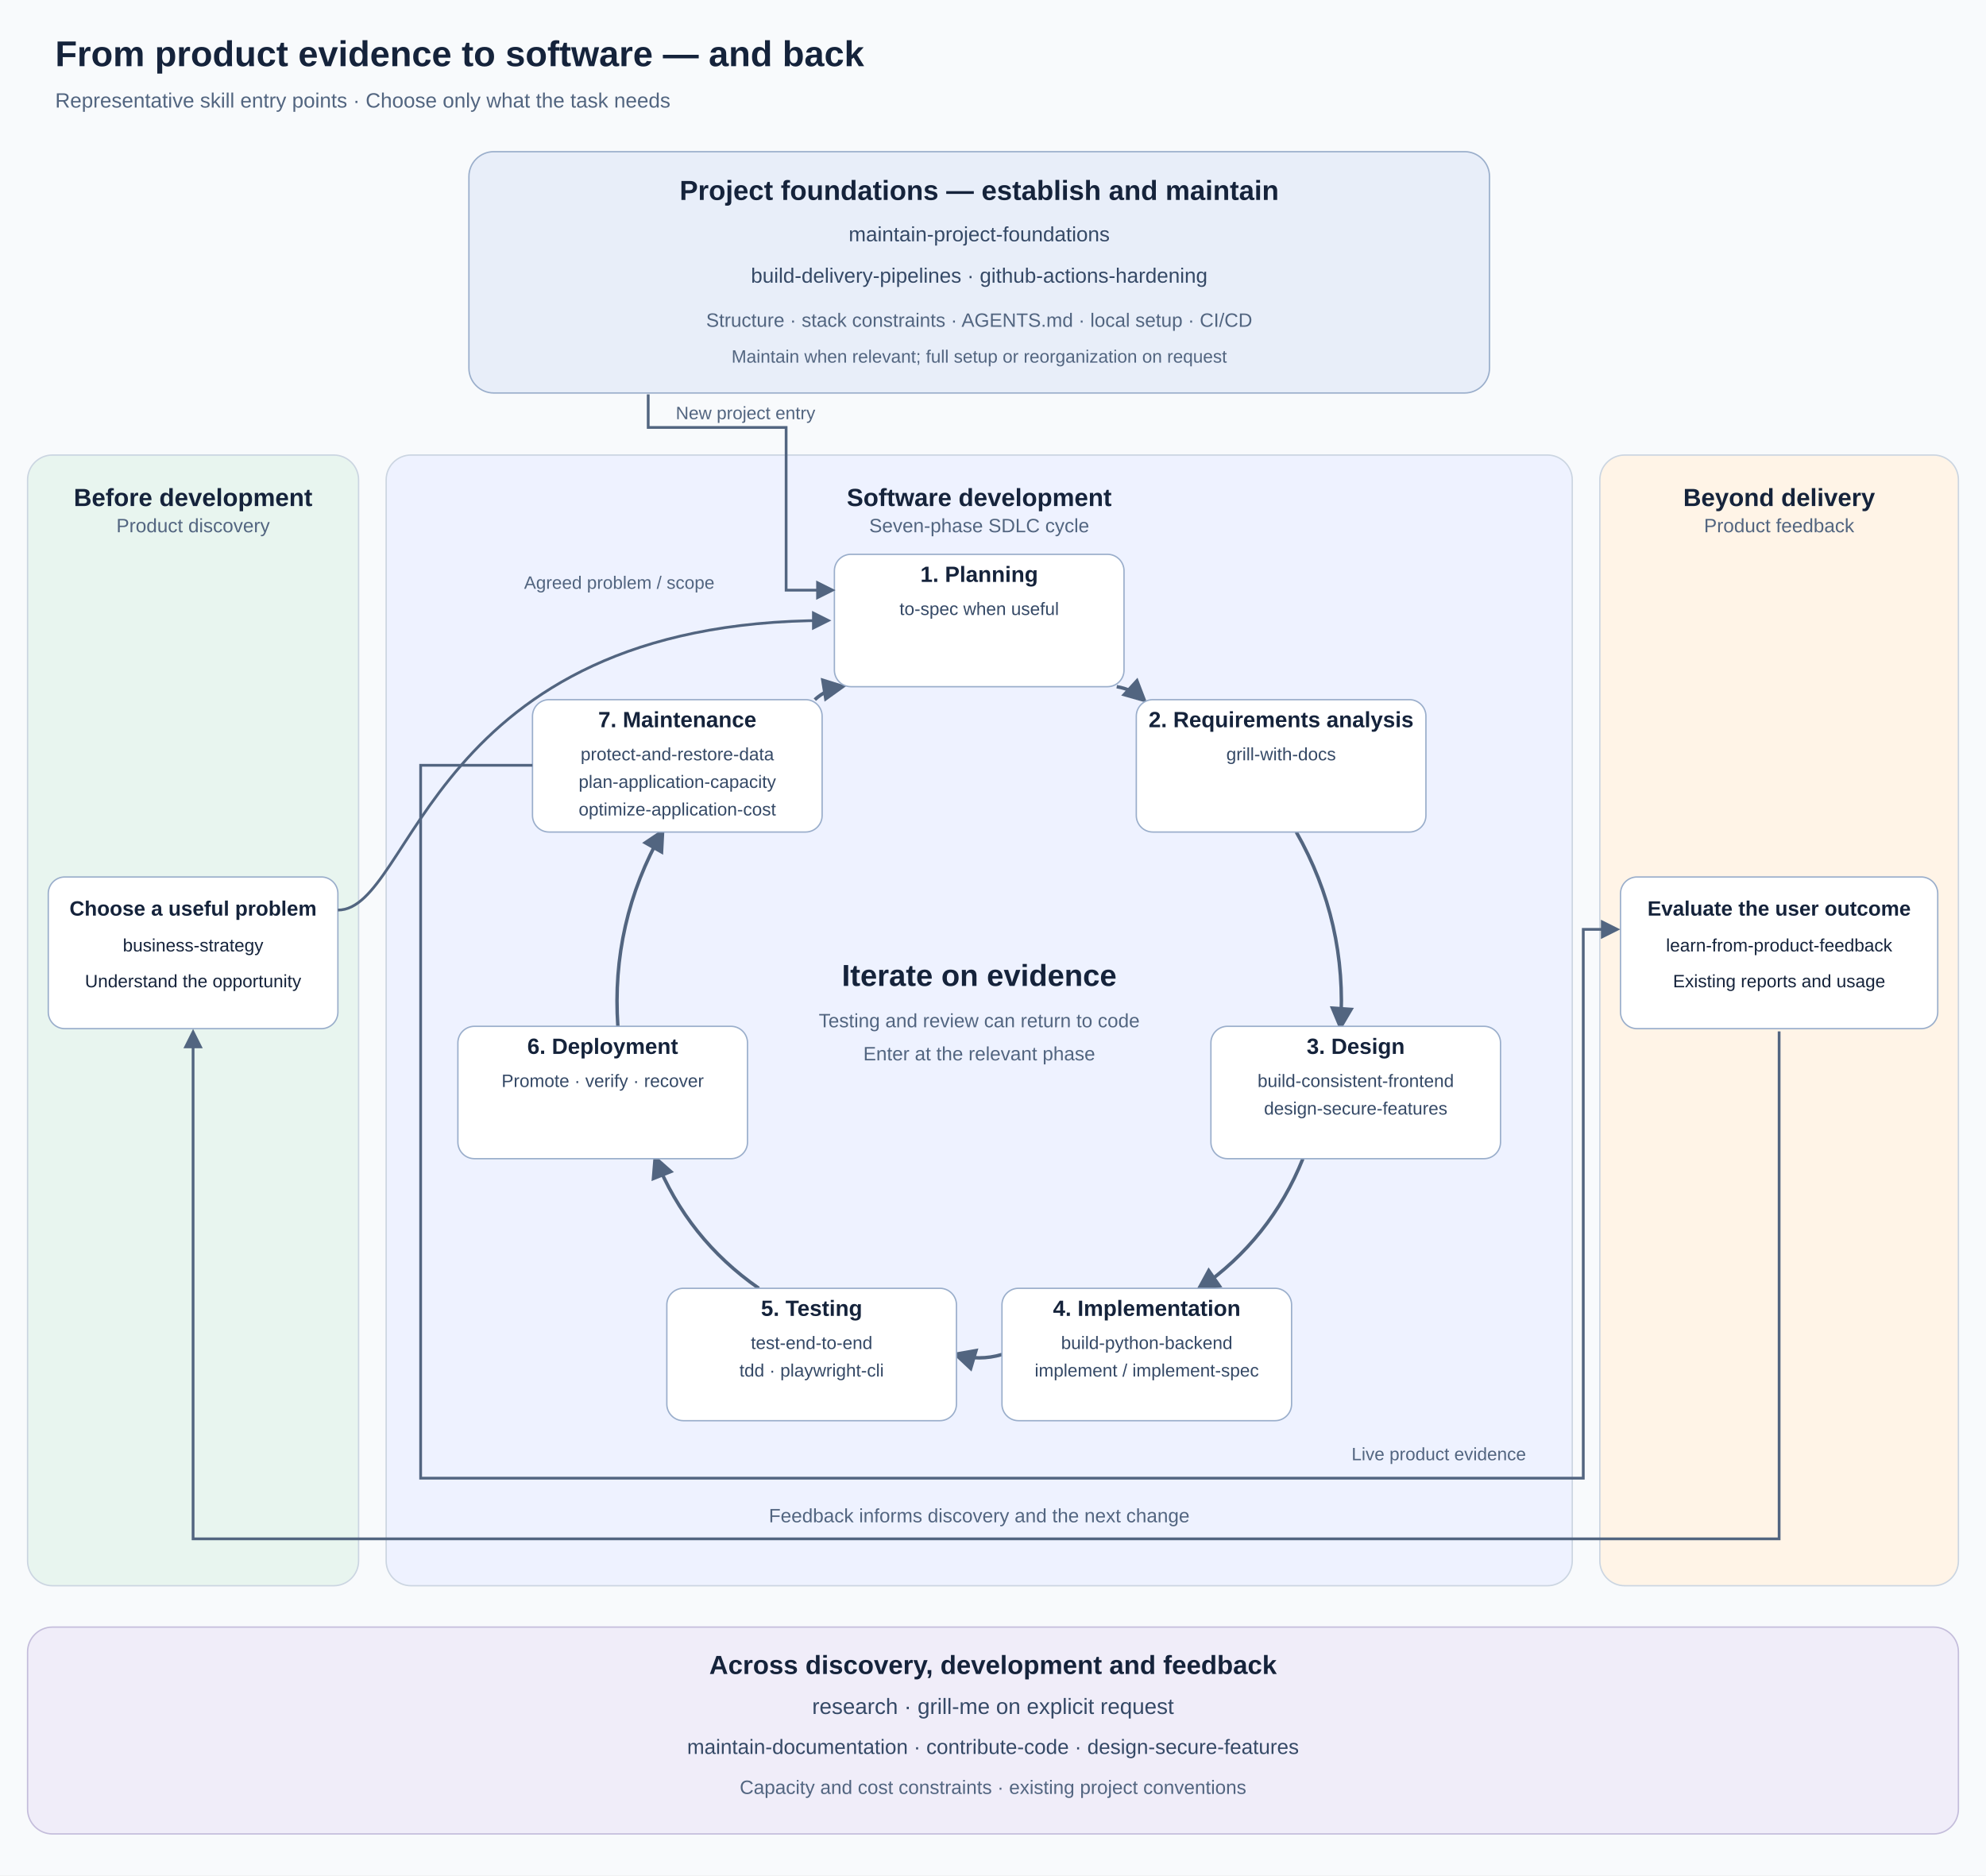
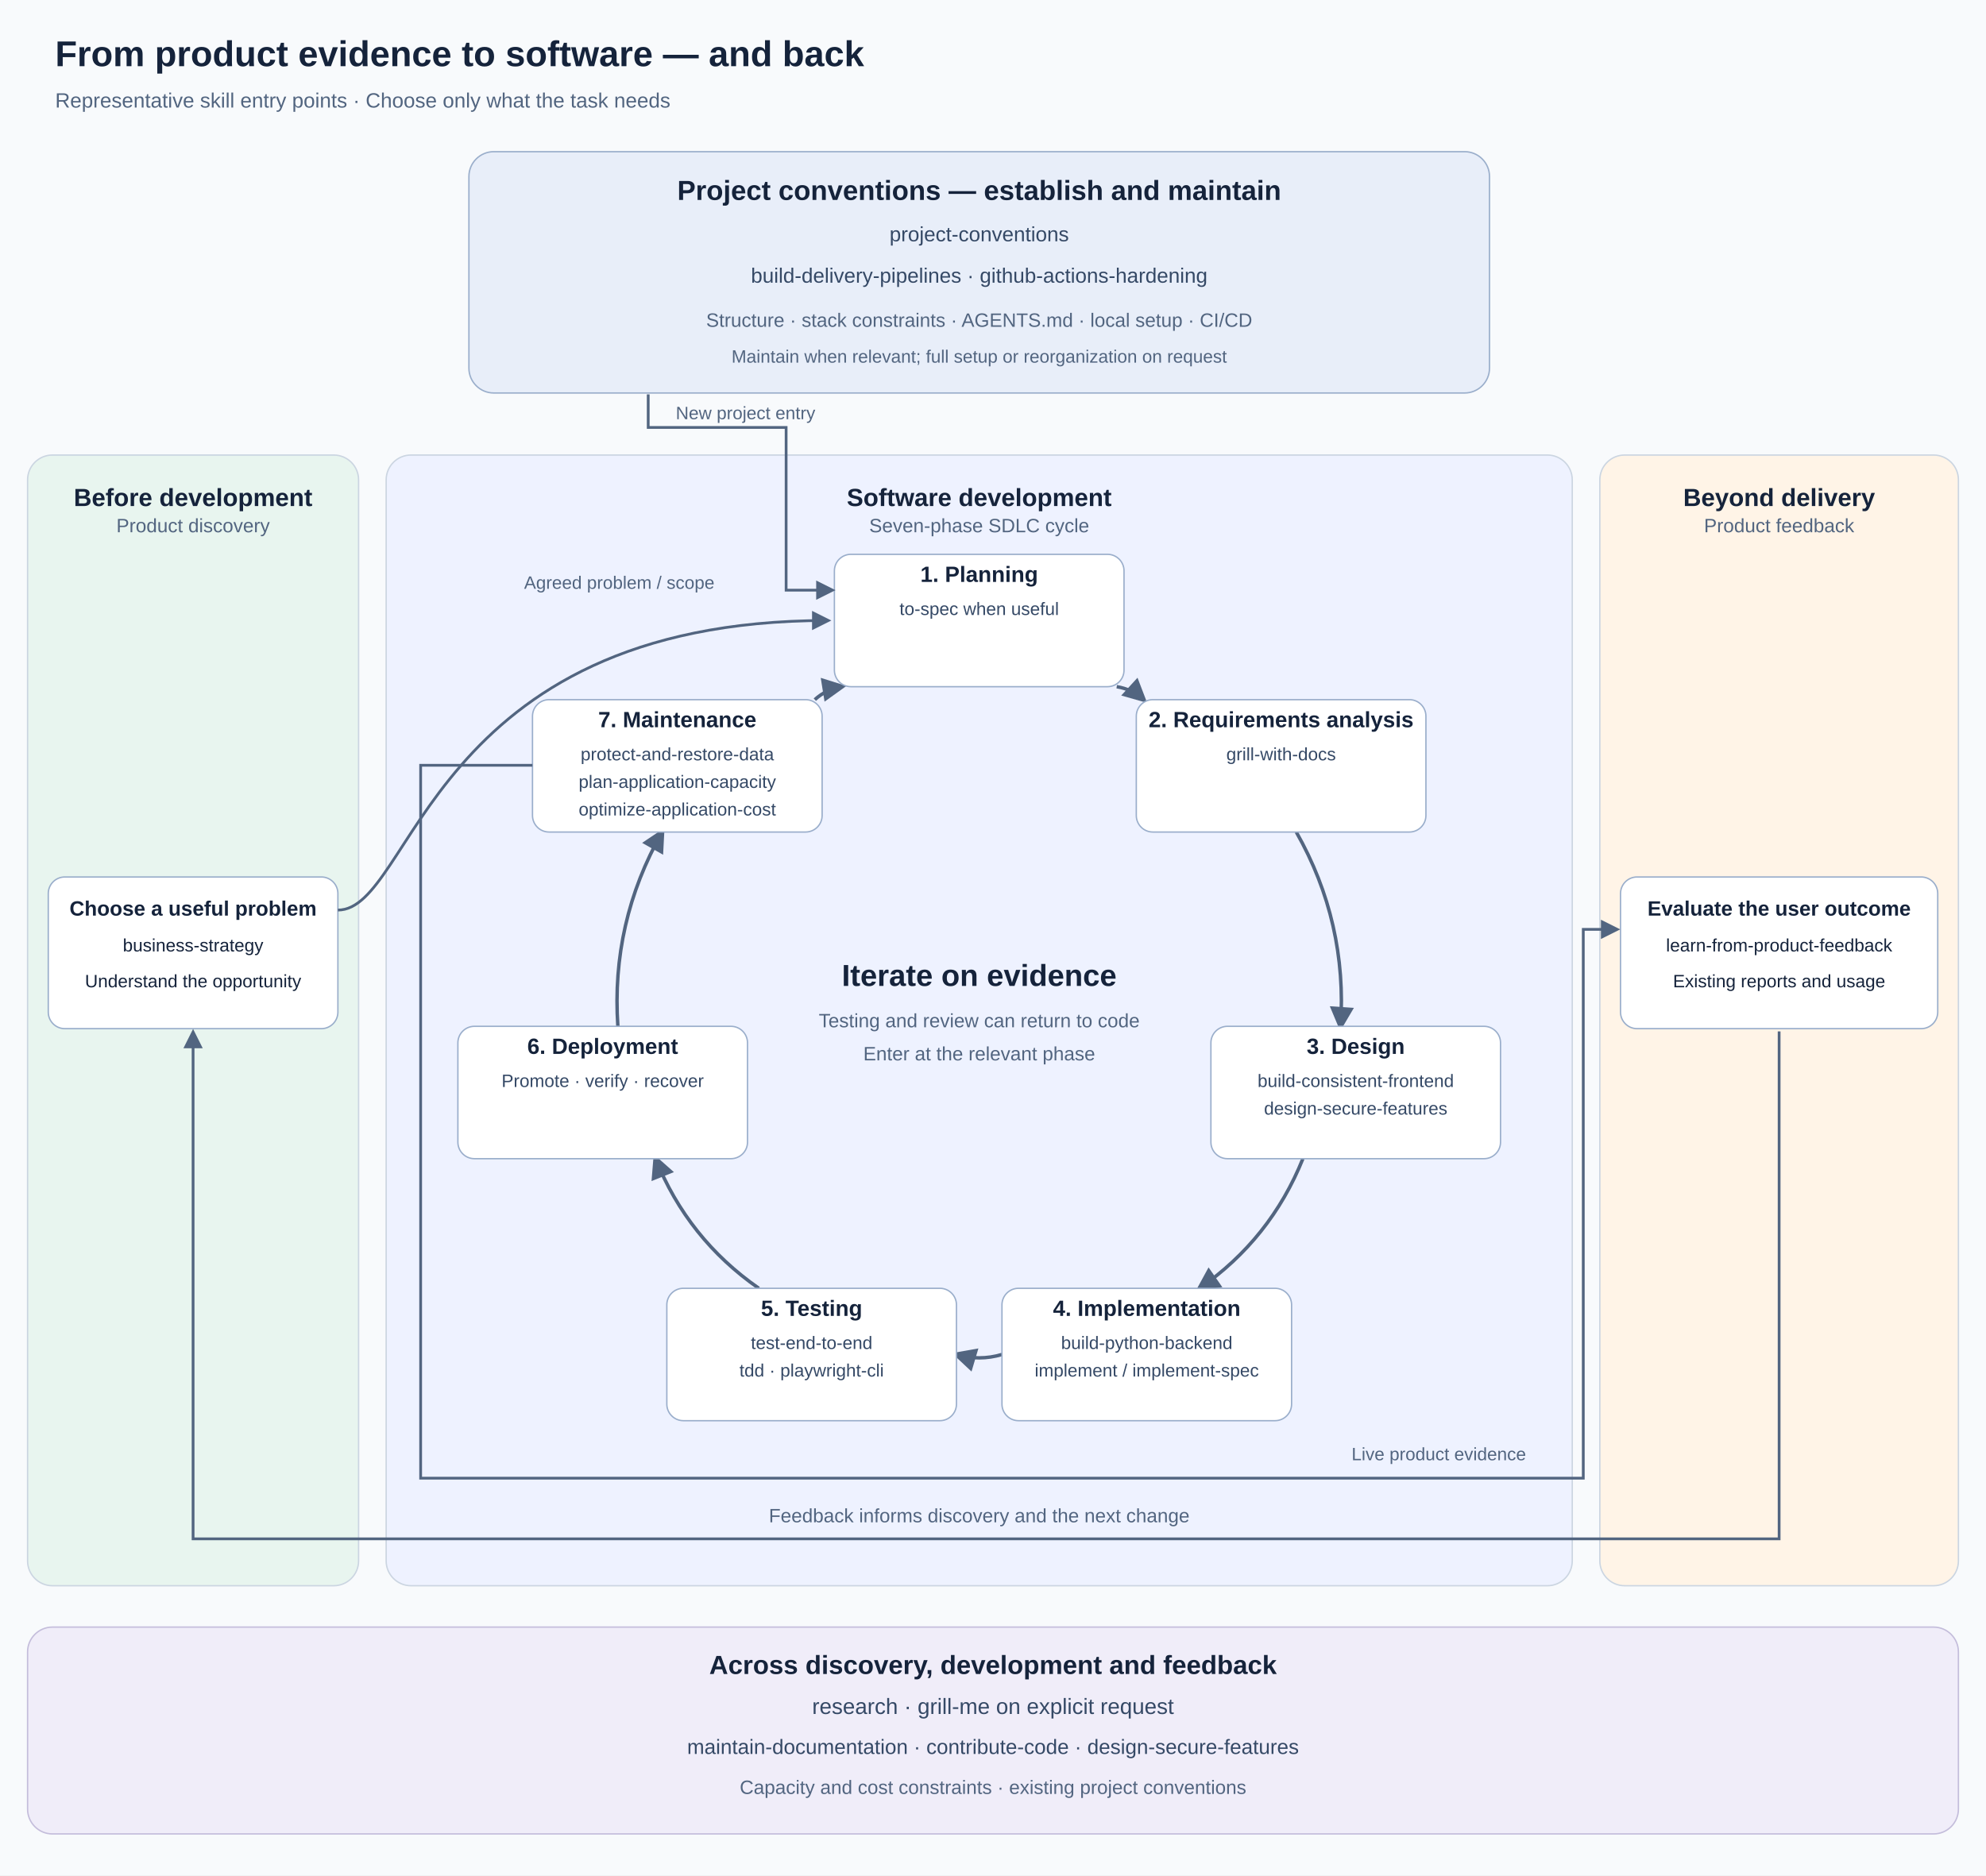
<svg xmlns="http://www.w3.org/2000/svg" viewBox="0 0 1440 1360" role="img" aria-labelledby="title desc">
  <defs>
    <marker id="arrow" viewBox="0 0 10 10" refX="8" refY="5" markerWidth="7" markerHeight="7" orient="auto-start-reverse">
      <path d="M 0 0 L 10 5 L 0 10 z" fill="#526580" />
    </marker>
  </defs>
  <rect width="1440" height="1360" fill="#f8fafc" />
  <g font-family="Arial, Helvetica, sans-serif">
    <text x="40" y="48" font-size="26" font-weight="700" fill="#15233b">From product evidence to software — and back</text>
    <text x="40" y="78" font-size="15" fill="#526580">Representative skill entry points · Choose only what the task needs</text>
    <rect x="340" y="110" width="740" height="175" rx="18" fill="#e8eef9" stroke="#9aaecb" />
-     <text x="710" y="145" text-anchor="middle" font-size="20" font-weight="700" fill="#15233b">Project foundations — establish and maintain</text>
-     <text x="710" y="175" text-anchor="middle" font-size="15" fill="#354966">maintain-project-foundations</text>
+     <text x="710" y="145" text-anchor="middle" font-size="20" font-weight="700" fill="#15233b">Project conventions — establish and maintain</text>
+     <text x="710" y="175" text-anchor="middle" font-size="15" fill="#354966">project-conventions</text>
    <text x="710" y="205" text-anchor="middle" font-size="15" fill="#354966">build-delivery-pipelines · github-actions-hardening</text>
    <text x="710" y="237" text-anchor="middle" font-size="14" fill="#526580">Structure · stack constraints · AGENTS.md · local setup · CI/CD</text>
    <text x="710" y="263" text-anchor="middle" font-size="13" fill="#526580">Maintain when relevant; full setup or reorganization on request</text>
    <g transform="translate(0 220)">
      <rect x="20" y="110" width="240" height="820" rx="18" fill="#e8f5ef" stroke="#cbd5e1" />
      <text x="140.0" y="147" text-anchor="middle" font-size="18" font-weight="700" fill="#15233b">Before development</text>
      <text x="140.0" y="166" text-anchor="middle" font-size="14" fill="#526580">Product discovery</text>
      <rect x="280" y="110" width="860" height="820" rx="18" fill="#eef2ff" stroke="#cbd5e1" />
      <text x="710.0" y="147" text-anchor="middle" font-size="18" font-weight="700" fill="#15233b">Software development</text>
      <text x="710.0" y="166" text-anchor="middle" font-size="14" fill="#526580">Seven-phase SDLC cycle</text>
      <rect x="1160" y="110" width="260" height="820" rx="18" fill="#fff4e7" stroke="#cbd5e1" />
      <text x="1290.0" y="147" text-anchor="middle" font-size="18" font-weight="700" fill="#15233b">Beyond delivery</text>
      <text x="1290.0" y="166" text-anchor="middle" font-size="14" fill="#526580">Product feedback</text>
      <path d="M 809.7 278.0 Q 820.9 279.8 829.2 287.4" fill="none" stroke="#526580" stroke-width="2.5" marker-end="url(#arrow)" />
      <path d="M 939.9 383.4 Q 977.1 449.0 972.0 524.3" fill="none" stroke="#526580" stroke-width="2.5" marker-end="url(#arrow)" />
      <path d="M 944.7 620.3 Q 921.3 678.5 869.8 714.3" fill="none" stroke="#526580" stroke-width="2.5" marker-end="url(#arrow)" />
      <path d="M 726.5 762.3 Q 710.0 767.2 693.5 762.3" fill="none" stroke="#526580" stroke-width="2.5" marker-end="url(#arrow)" />
      <path d="M 550.2 714.3 Q 498.7 678.5 475.3 620.3" fill="none" stroke="#526580" stroke-width="2.5" marker-end="url(#arrow)" />
      <path d="M 448.0 524.3 Q 442.9 449.0 480.1 383.4" fill="none" stroke="#526580" stroke-width="2.5" marker-end="url(#arrow)" />
      <path d="M 590.8 287.4 Q 599.1 279.8 610.3 278.0" fill="none" stroke="#526580" stroke-width="2.5" marker-end="url(#arrow)" />
      <text x="710" y="495" text-anchor="middle" font-size="22" font-weight="700" fill="#15233b">Iterate on evidence</text>
      <text x="710" y="525" text-anchor="middle" font-size="14" fill="#526580">Testing and review can return to code</text>
      <text x="710" y="549" text-anchor="middle" font-size="14" fill="#526580">Enter at the relevant phase</text>
      <rect x="605.0" y="182.0" width="210" height="96" rx="12" fill="white" stroke="#9aaecb" />
      <text x="710.0" y="202.0" text-anchor="middle" font-size="16" font-weight="700" fill="#15233b">1. Planning</text>
      <text x="710.0" y="226.0" text-anchor="middle" font-size="13" fill="#354966">to-spec when useful</text>
      <rect x="823.9" y="287.4" width="210" height="96" rx="12" fill="white" stroke="#9aaecb" />
      <text x="928.9" y="307.4" text-anchor="middle" font-size="16" font-weight="700" fill="#15233b">2. Requirements analysis</text>
      <text x="928.9" y="331.4" text-anchor="middle" font-size="13" fill="#354966">grill-with-docs</text>
      <rect x="878.0" y="524.3" width="210" height="96" rx="12" fill="white" stroke="#9aaecb" />
      <text x="983.0" y="544.3" text-anchor="middle" font-size="16" font-weight="700" fill="#15233b">3. Design</text>
      <text x="983.0" y="568.3" text-anchor="middle" font-size="13" fill="#354966">build-consistent-frontend</text>
      <text x="983.0" y="588.3" text-anchor="middle" font-size="13" fill="#354966">design-secure-features</text>
      <rect x="726.5" y="714.3" width="210" height="96" rx="12" fill="white" stroke="#9aaecb" />
      <text x="831.5" y="734.3" text-anchor="middle" font-size="16" font-weight="700" fill="#15233b">4. Implementation</text>
      <text x="831.5" y="758.3" text-anchor="middle" font-size="13" fill="#354966">build-python-backend</text>
      <text x="831.5" y="778.3" text-anchor="middle" font-size="13" fill="#354966">implement / implement-spec</text>
      <rect x="483.5" y="714.3" width="210" height="96" rx="12" fill="white" stroke="#9aaecb" />
      <text x="588.5" y="734.3" text-anchor="middle" font-size="16" font-weight="700" fill="#15233b">5. Testing</text>
      <text x="588.5" y="758.3" text-anchor="middle" font-size="13" fill="#354966">test-end-to-end</text>
      <text x="588.5" y="778.3" text-anchor="middle" font-size="13" fill="#354966">tdd · playwright-cli</text>
      <rect x="332.0" y="524.3" width="210" height="96" rx="12" fill="white" stroke="#9aaecb" />
      <text x="437.0" y="544.3" text-anchor="middle" font-size="16" font-weight="700" fill="#15233b">6. Deployment</text>
      <text x="437.0" y="568.3" text-anchor="middle" font-size="13" fill="#354966">Promote · verify · recover</text>
      <rect x="386.1" y="287.4" width="210" height="96" rx="12" fill="white" stroke="#9aaecb" />
      <text x="491.1" y="307.4" text-anchor="middle" font-size="16" font-weight="700" fill="#15233b">7. Maintenance</text>
      <text x="491.1" y="331.4" text-anchor="middle" font-size="13" fill="#354966">protect-and-restore-data</text>
      <text x="491.1" y="351.4" text-anchor="middle" font-size="13" fill="#354966">plan-application-capacity</text>
      <text x="491.1" y="371.4" text-anchor="middle" font-size="13" fill="#354966">optimize-application-cost</text>
      <rect x="35" y="416" width="210" height="110" rx="12" fill="white" stroke="#9aaecb" />
      <text x="140.0" y="444" text-anchor="middle" font-size="15" fill="#15233b" font-weight="700">Choose a useful problem</text>
      <text x="140.0" y="470" text-anchor="middle" font-size="13" fill="#15233b" font-weight="400">business-strategy</text>
      <text x="140.0" y="496" text-anchor="middle" font-size="13" fill="#15233b" font-weight="400">Understand the opportunity</text>
      <rect x="1175" y="416" width="230" height="110" rx="12" fill="white" stroke="#9aaecb" />
      <text x="1290.0" y="444" text-anchor="middle" font-size="15" fill="#15233b" font-weight="700">Evaluate the user outcome</text>
      <text x="1290.0" y="470" text-anchor="middle" font-size="13" fill="#15233b" font-weight="400">learn-from-product-feedback</text>
      <text x="1290.0" y="496" text-anchor="middle" font-size="13" fill="#15233b" font-weight="400">Existing reports and usage</text>
      <path d="M 245 440 C 300 440 310 230 600 230" fill="none" stroke="#526580" stroke-width="2" marker-end="url(#arrow)" />
      <text x="380" y="207" font-size="13" fill="#526580">Agreed problem / scope</text>
      <path d="M 386 335 H 305 V 852 H 1148 V 454 H 1172" fill="none" stroke="#526580" stroke-width="2" marker-end="url(#arrow)" />
      <text x="980" y="839" font-size="13" fill="#526580">Live product evidence</text>
      <path d="M 1290 528 V 896 H 140 V 529" fill="none" stroke="#526580" stroke-width="2" marker-end="url(#arrow)" />
      <text x="710" y="884" text-anchor="middle" font-size="14" fill="#526580">Feedback informs discovery and the next change</text>
    </g>
    <path d="M 470 286 V 310 H 570 V 428 H 603" fill="none" stroke="#526580" stroke-width="2" marker-end="url(#arrow)" />
    <text x="490" y="304" font-size="13" fill="#526580">New project entry</text>
    <rect x="20" y="1180" width="1400" height="150" rx="18" fill="#f0edf9" stroke="#c4bddb" />
    <text x="720" y="1214" text-anchor="middle" font-size="19" font-weight="700" fill="#15233b">Across discovery, development and feedback</text>
    <text x="720" y="1243" text-anchor="middle" font-size="16" fill="#354966">research · grill-me on explicit request</text>
    <text x="720" y="1272" text-anchor="middle" font-size="15" fill="#354966">maintain-documentation · contribute-code · design-secure-features</text>
    <text x="720" y="1301" text-anchor="middle" font-size="14" fill="#526580">Capacity and cost constraints · existing project conventions</text>
  </g>
</svg>
